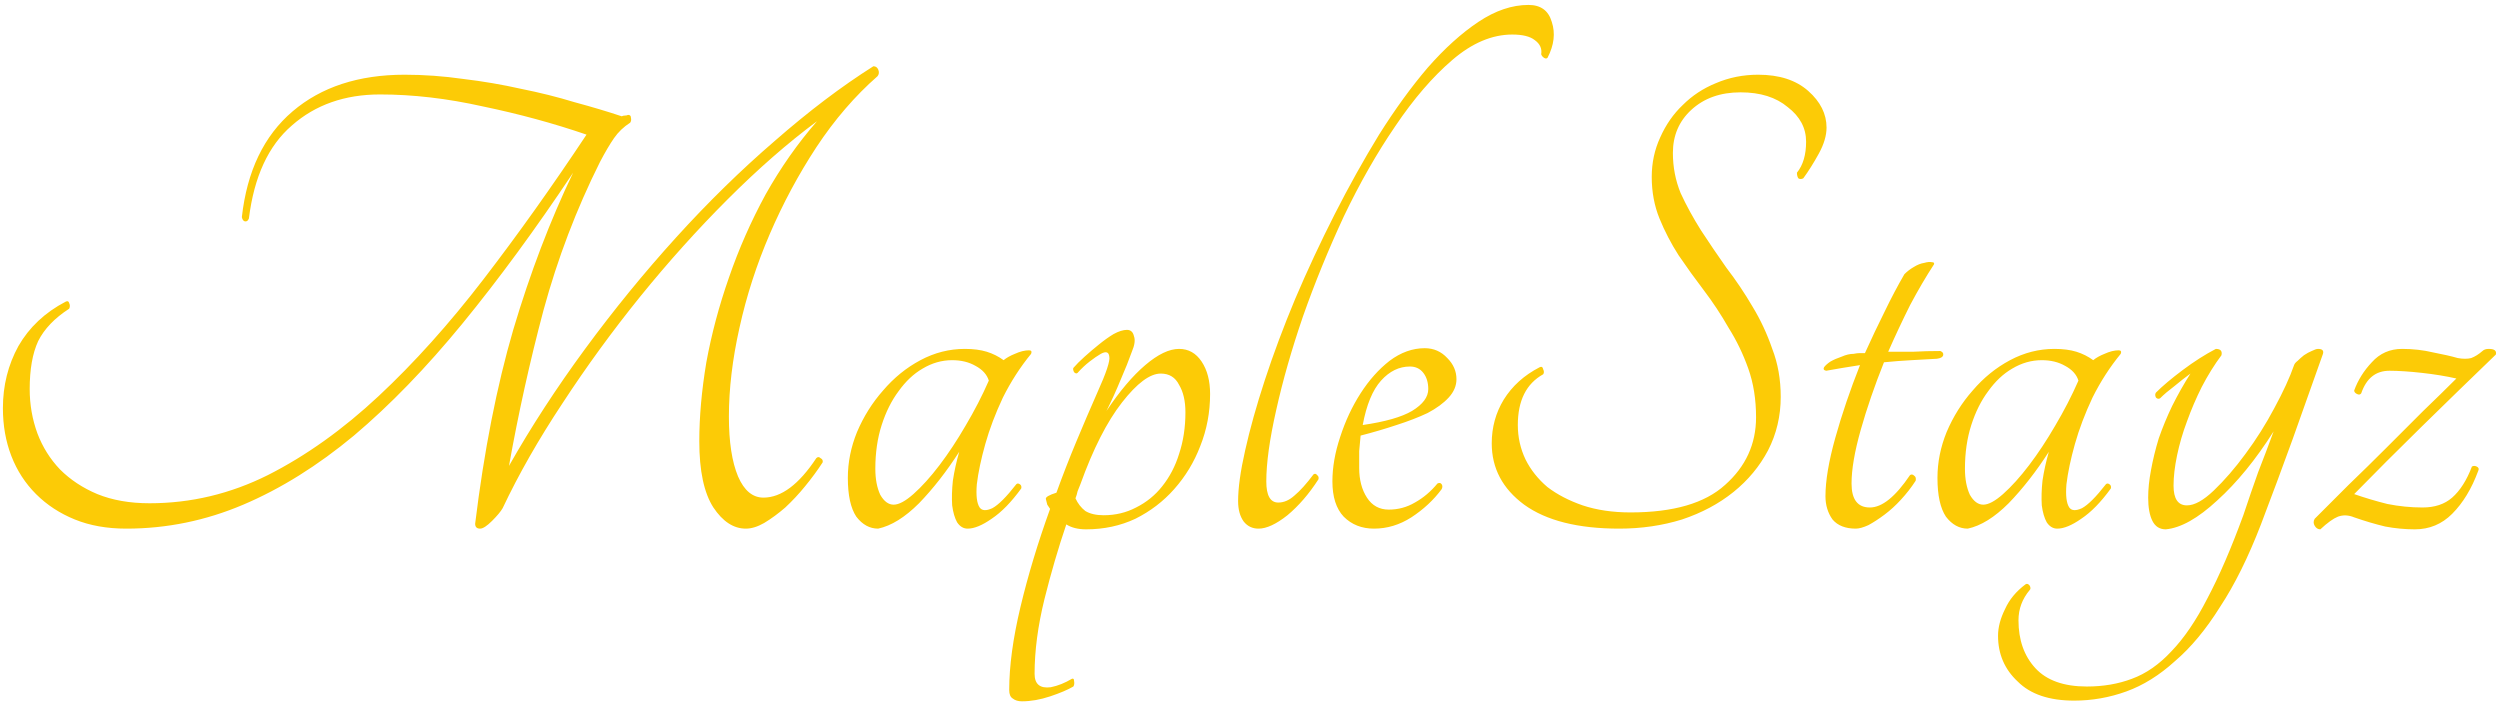
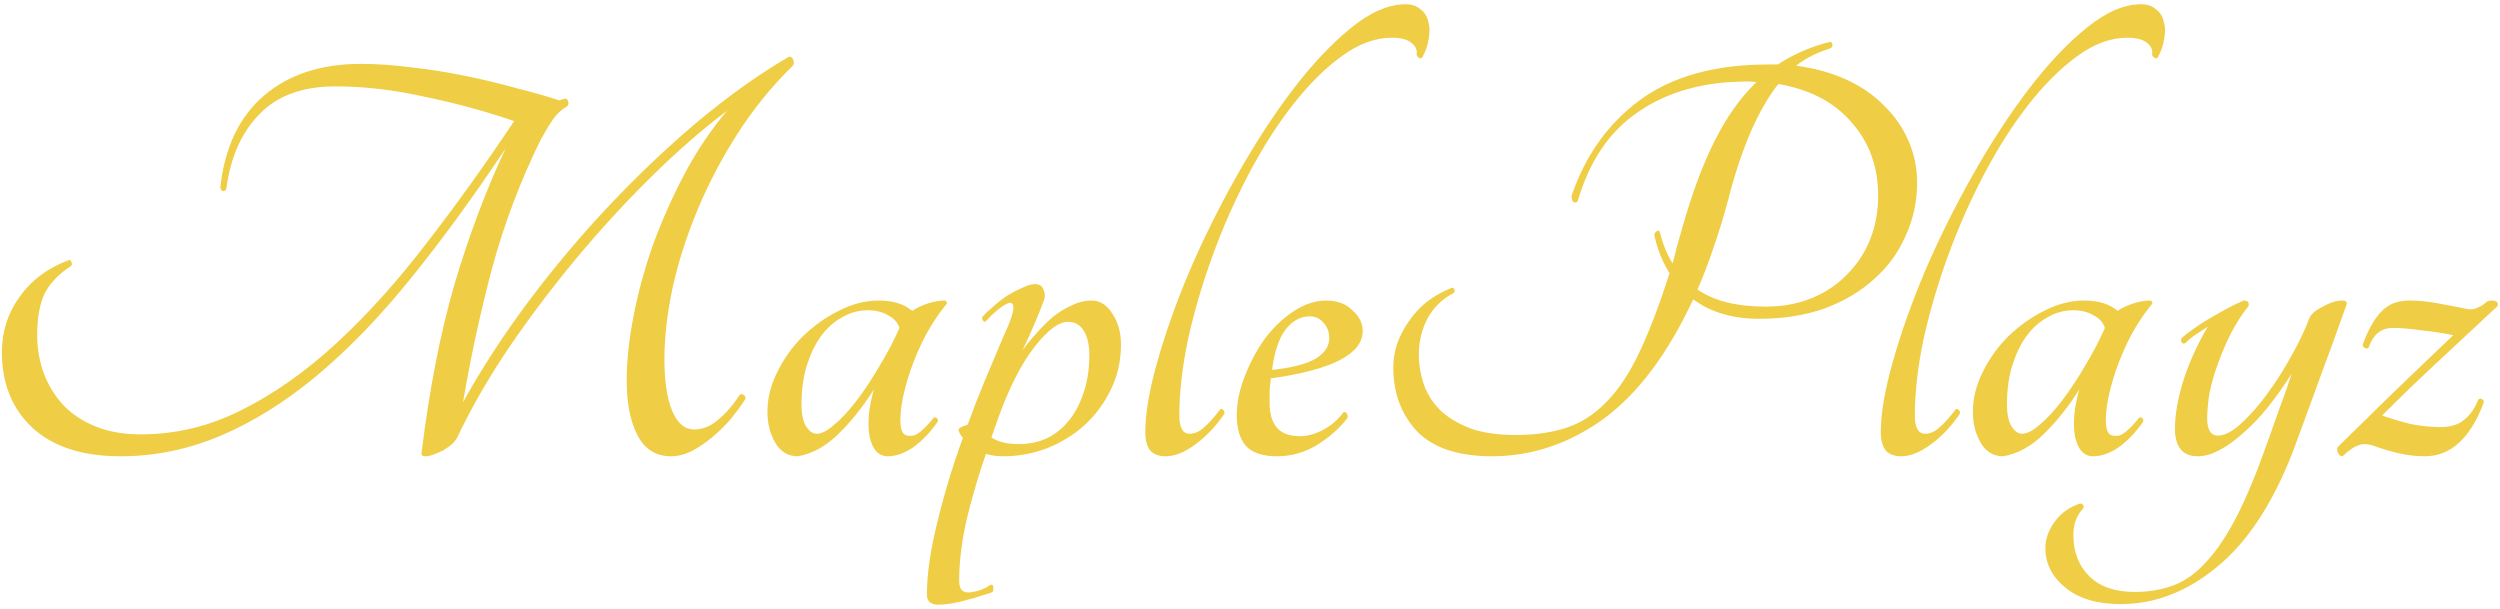
- <svg xmlns="http://www.w3.org/2000/svg" width="454" height="128" viewBox="0 0 454 128" fill="none">
-   <path d="M158.608 12.032C159.035 12.032 159.333 12.245 159.504 12.672C159.675 13.099 159.632 13.483 159.376 13.824C155.28 17.408 151.568 21.717 148.24 26.752C144.997 31.701 142.181 36.949 139.792 42.496C137.403 48.043 135.568 53.717 134.288 59.52C133.008 65.237 132.368 70.613 132.368 75.648C132.368 80.256 132.923 83.883 134.032 86.528C135.141 89.088 136.677 90.368 138.64 90.368C141.883 90.368 145.083 87.979 148.24 83.2C148.496 82.944 148.752 82.944 149.008 83.2C149.349 83.371 149.477 83.627 149.392 83.968C148.453 85.419 147.387 86.869 146.192 88.32C145.083 89.685 143.888 90.965 142.608 92.16C141.328 93.269 140.048 94.208 138.768 94.976C137.573 95.659 136.464 96 135.44 96C133.221 96 131.259 94.72 129.552 92.16C127.845 89.515 126.992 85.504 126.992 80.128C126.992 75.691 127.419 70.912 128.272 65.792C129.211 60.672 130.576 55.552 132.368 50.432C134.16 45.227 136.379 40.192 139.024 35.328C141.755 30.464 144.869 26.027 148.368 22.016C143.077 25.941 137.659 30.677 132.112 36.224C126.651 41.685 121.36 47.573 116.24 53.888C111.205 60.117 106.512 66.56 102.16 73.216C97.808 79.787 94.181 86.144 91.28 92.288C90.939 92.885 90.299 93.653 89.36 94.592C88.421 95.531 87.696 96 87.184 96C86.587 96 86.288 95.701 86.288 95.104C87.909 81.877 90.213 70.144 93.2 59.904C96.272 49.579 99.899 40.064 104.08 31.36C97.253 41.6 90.555 50.731 83.984 58.752C77.413 66.773 70.843 73.557 64.272 79.104C57.701 84.565 51.003 88.747 44.176 91.648C37.349 94.549 30.267 96 22.928 96C19.429 96 16.315 95.445 13.584 94.336C10.853 93.227 8.507 91.691 6.544 89.728C4.581 87.765 3.088 85.461 2.064 82.816C1.04 80.171 0.528 77.269 0.528 74.112C0.528 70.016 1.467 66.261 3.344 62.848C5.307 59.435 8.165 56.747 11.92 54.784C12.261 54.613 12.475 54.699 12.56 55.04C12.731 55.381 12.731 55.723 12.56 56.064C9.915 57.771 8.037 59.733 6.928 61.952C5.904 64.171 5.392 67.072 5.392 70.656C5.392 73.472 5.861 76.16 6.8 78.72C7.739 81.195 9.104 83.371 10.896 85.248C12.773 87.125 15.035 88.619 17.68 89.728C20.411 90.837 23.568 91.392 27.152 91.392C34.661 91.392 41.829 89.685 48.656 86.272C55.568 82.773 62.267 77.995 68.752 71.936C75.237 65.877 81.595 58.795 87.824 50.688C94.053 42.581 100.283 33.835 106.512 24.448C100.539 22.4 94.267 20.693 87.696 19.328C81.211 17.877 74.981 17.152 69.008 17.152C62.608 17.152 57.275 19.029 53.008 22.784C48.741 26.453 46.139 32.085 45.2 39.68C45.029 40.107 44.773 40.277 44.432 40.192C44.176 40.107 44.005 39.851 43.92 39.424C44.859 31.061 47.931 24.661 53.136 20.224C58.341 15.787 65.125 13.568 73.488 13.568C76.987 13.568 80.528 13.824 84.112 14.336C87.696 14.763 91.195 15.36 94.608 16.128C98.021 16.811 101.264 17.621 104.336 18.56C107.493 19.413 110.352 20.267 112.912 21.12C113.083 21.035 113.253 20.992 113.424 20.992C113.68 20.992 113.893 20.949 114.064 20.864C114.405 20.864 114.576 21.035 114.576 21.376C114.661 21.717 114.619 22.016 114.448 22.272C113.253 23.04 112.272 23.979 111.504 25.088C110.736 26.197 109.883 27.648 108.944 29.44C104.677 37.973 101.264 46.933 98.704 56.32C96.229 65.621 94.139 75.051 92.432 84.608C96.443 77.525 101.051 70.443 106.256 63.36C111.461 56.277 116.965 49.536 122.768 43.136C128.571 36.736 134.544 30.891 140.688 25.6C146.832 20.224 152.805 15.701 158.608 12.032ZM184.56 87.936C184.731 87.765 184.944 87.765 185.2 87.936C185.456 88.107 185.541 88.363 185.456 88.704C183.664 91.179 181.872 93.013 180.08 94.208C178.373 95.403 176.923 96 175.728 96C174.96 96 174.32 95.616 173.808 94.848C173.381 94.08 173.083 93.056 172.912 91.776C172.827 90.411 172.869 88.917 173.04 87.296C173.296 85.589 173.68 83.84 174.192 82.048C171.888 85.632 169.456 88.747 166.896 91.392C164.336 93.952 161.861 95.488 159.472 96C157.936 96 156.613 95.275 155.504 93.824C154.48 92.288 153.968 89.941 153.968 86.784C153.968 83.968 154.523 81.195 155.632 78.464C156.827 75.648 158.405 73.131 160.368 70.912C162.331 68.608 164.592 66.773 167.152 65.408C169.712 64.043 172.4 63.36 175.216 63.36C176.752 63.36 178.075 63.531 179.184 63.872C180.293 64.213 181.317 64.725 182.256 65.408C182.768 64.981 183.451 64.597 184.304 64.256C185.243 63.829 186.096 63.616 186.864 63.616C187.291 63.616 187.419 63.829 187.248 64.256C185.285 66.645 183.579 69.291 182.128 72.192C180.763 75.093 179.696 77.909 178.928 80.64C178.16 83.371 177.648 85.803 177.392 87.936C177.221 89.984 177.392 91.392 177.904 92.16C178.331 92.757 179.099 92.8 180.208 92.288C181.317 91.691 182.768 90.24 184.56 87.936ZM162.288 91.648C163.227 91.648 164.421 91.008 165.872 89.728C167.408 88.363 168.987 86.613 170.608 84.48C172.229 82.347 173.808 79.957 175.344 77.312C176.965 74.581 178.373 71.851 179.568 69.12C179.227 68.011 178.416 67.115 177.136 66.432C175.941 65.749 174.533 65.408 172.912 65.408C171.035 65.408 169.243 65.92 167.536 66.944C165.915 67.883 164.464 69.248 163.184 71.04C161.904 72.747 160.88 74.795 160.112 77.184C159.344 79.573 158.96 82.219 158.96 85.12C158.96 86.997 159.259 88.576 159.856 89.856C160.539 91.051 161.349 91.648 162.288 91.648ZM214.121 63.36C215.828 63.36 217.193 64.128 218.217 65.664C219.241 67.2 219.753 69.163 219.753 71.552C219.753 74.88 219.156 78.037 217.961 81.024C216.852 83.925 215.273 86.528 213.225 88.832C211.262 91.051 208.916 92.843 206.185 94.208C203.454 95.488 200.468 96.128 197.225 96.128C195.774 96.128 194.58 95.829 193.641 95.232C192.19 99.499 190.868 104.021 189.673 108.8C188.478 113.664 187.881 118.187 187.881 122.368C187.881 124.245 188.862 125.056 190.825 124.8C192.105 124.544 193.385 124.032 194.665 123.264C194.921 123.179 195.049 123.307 195.049 123.648C195.134 124.075 195.092 124.416 194.921 124.672C193.897 125.269 192.489 125.867 190.697 126.464C188.905 127.061 187.198 127.36 185.577 127.36C184.894 127.36 184.34 127.189 183.913 126.848C183.486 126.592 183.273 126.08 183.273 125.312C183.273 120.96 183.956 115.925 185.321 110.208C186.686 104.491 188.478 98.56 190.697 92.416C190.526 92.16 190.356 91.904 190.185 91.648C190.1 91.307 190.014 90.965 189.929 90.624C189.844 90.283 190.484 89.899 191.849 89.472C192.958 86.4 194.153 83.328 195.433 80.256C196.713 77.184 197.993 74.197 199.273 71.296C200.894 67.712 201.62 65.536 201.449 64.768C201.364 63.915 200.852 63.744 199.913 64.256C199.316 64.597 198.633 65.067 197.865 65.664C197.097 66.261 196.372 66.944 195.689 67.712C195.518 67.883 195.305 67.84 195.049 67.584C194.878 67.243 194.836 66.987 194.921 66.816C195.433 66.219 196.116 65.536 196.969 64.768C197.822 64 198.676 63.275 199.529 62.592C200.468 61.824 201.364 61.184 202.217 60.672C203.156 60.16 203.966 59.904 204.649 59.904C205.332 59.904 205.758 60.288 205.929 61.056C206.185 61.739 206.057 62.677 205.545 63.872C205.033 65.323 204.35 67.029 203.497 68.992C202.729 70.869 201.876 72.747 200.937 74.624C203.326 71.04 205.673 68.267 207.977 66.304C210.281 64.341 212.329 63.36 214.121 63.36ZM200.425 93.568C202.558 93.568 204.521 93.099 206.313 92.16C208.19 91.221 209.769 89.941 211.049 88.32C212.414 86.613 213.438 84.651 214.121 82.432C214.889 80.128 215.273 77.611 215.273 74.88C215.273 72.832 214.889 71.168 214.121 69.888C213.438 68.523 212.329 67.84 210.793 67.84C208.83 67.84 206.484 69.589 203.753 73.088C201.022 76.587 198.505 81.536 196.201 87.936C196.03 88.363 195.86 88.789 195.689 89.216C195.604 89.643 195.476 90.069 195.305 90.496C195.732 91.435 196.329 92.203 197.097 92.8C197.95 93.312 199.06 93.568 200.425 93.568ZM277.576 0.896C279.795 0.896 281.203 1.92 281.8 3.968C282.483 6.016 282.227 8.192 281.032 10.496C280.861 10.667 280.648 10.667 280.392 10.496C280.136 10.325 279.965 10.112 279.88 9.856C280.051 8.832 279.667 7.979 278.728 7.296C277.875 6.613 276.509 6.272 274.632 6.272C270.963 6.272 267.336 7.808 263.752 10.88C260.168 13.952 256.712 17.963 253.384 22.912C250.056 27.776 246.941 33.237 244.04 39.296C241.224 45.355 238.749 51.413 236.616 57.472C234.568 63.445 232.947 69.12 231.752 74.496C230.557 79.787 229.96 84.096 229.96 87.424C229.96 89.984 230.685 91.264 232.136 91.264C233.16 91.264 234.141 90.837 235.08 89.984C236.104 89.131 237.256 87.851 238.536 86.144C238.792 85.973 239.005 86.016 239.176 86.272C239.432 86.443 239.517 86.699 239.432 87.04C237.725 89.685 235.848 91.861 233.8 93.568C231.752 95.189 230.003 96 228.552 96C227.443 96 226.547 95.573 225.864 94.72C225.181 93.781 224.84 92.544 224.84 91.008C224.84 88.619 225.267 85.547 226.12 81.792C226.973 77.952 228.168 73.685 229.704 68.992C231.24 64.299 233.075 59.392 235.208 54.272C237.427 49.067 239.816 43.947 242.376 38.912C244.936 33.877 247.624 29.056 250.44 24.448C253.341 19.84 256.285 15.787 259.272 12.288C262.344 8.789 265.416 6.016 268.488 3.968C271.56 1.92 274.589 0.896 277.576 0.896ZM264.493 68.864C264.493 70.059 264.024 71.168 263.085 72.192C262.146 73.216 260.866 74.155 259.245 75.008C257.624 75.776 255.746 76.501 253.613 77.184C251.565 77.867 249.389 78.507 247.085 79.104C247 80.043 246.914 80.981 246.829 81.92C246.829 82.859 246.829 83.883 246.829 84.992C246.829 87.125 247.298 88.917 248.237 90.368C249.176 91.819 250.498 92.544 252.205 92.544C253.912 92.544 255.49 92.117 256.941 91.264C258.477 90.411 259.842 89.259 261.037 87.808C261.378 87.637 261.634 87.68 261.805 87.936C261.976 88.192 261.976 88.491 261.805 88.832C260.354 90.795 258.52 92.501 256.301 93.952C254.168 95.317 251.906 96 249.517 96C247.298 96 245.464 95.275 244.013 93.824C242.648 92.373 241.965 90.24 241.965 87.424C241.965 84.864 242.434 82.176 243.373 79.36C244.312 76.459 245.549 73.813 247.085 71.424C248.621 69.035 250.37 67.072 252.333 65.536C254.381 64 256.514 63.232 258.733 63.232C260.354 63.232 261.72 63.829 262.829 65.024C263.938 66.133 264.493 67.413 264.493 68.864ZM256.045 66.56C254.082 66.56 252.333 67.413 250.797 69.12C249.261 70.827 248.152 73.515 247.469 77.184C251.565 76.587 254.552 75.733 256.429 74.624C258.392 73.429 259.373 72.107 259.373 70.656C259.373 69.461 259.074 68.48 258.477 67.712C257.88 66.944 257.069 66.56 256.045 66.56ZM270.9 80.512C270.9 77.611 271.625 74.965 273.076 72.576C274.612 70.101 276.788 68.139 279.604 66.688C279.945 66.517 280.159 66.645 280.244 67.072C280.415 67.413 280.415 67.712 280.244 67.968C277.172 69.675 275.636 72.747 275.636 77.184C275.636 79.403 276.105 81.493 277.044 83.456C277.983 85.333 279.305 86.997 281.012 88.448C282.804 89.813 284.937 90.923 287.412 91.776C289.972 92.629 292.873 93.056 296.116 93.056C303.881 93.056 309.599 91.392 313.268 88.064C317.023 84.736 318.9 80.64 318.9 75.776C318.9 72.533 318.431 69.589 317.492 66.944C316.553 64.299 315.359 61.824 313.908 59.52C312.543 57.131 311.049 54.869 309.428 52.736C307.807 50.603 306.271 48.469 304.82 46.336C303.455 44.203 302.303 41.984 301.364 39.68C300.425 37.376 299.956 34.859 299.956 32.128C299.956 29.568 300.468 27.179 301.492 24.96C302.516 22.656 303.881 20.693 305.588 19.072C307.295 17.365 309.3 16.043 311.604 15.104C313.993 14.08 316.553 13.568 319.284 13.568C323.124 13.568 326.153 14.549 328.372 16.512C330.591 18.475 331.7 20.693 331.7 23.168C331.7 24.619 331.231 26.197 330.292 27.904C329.353 29.611 328.415 31.104 327.476 32.384C327.135 32.555 326.836 32.555 326.58 32.384C326.409 32.128 326.324 31.787 326.324 31.36C327.433 29.995 327.988 28.117 327.988 25.728C327.988 23.253 326.879 21.163 324.66 19.456C322.527 17.664 319.668 16.768 316.084 16.768C312.415 16.768 309.428 17.835 307.124 19.968C304.905 22.016 303.796 24.619 303.796 27.776C303.796 30.336 304.265 32.768 305.204 35.072C306.228 37.291 307.465 39.552 308.916 41.856C310.367 44.075 311.903 46.336 313.524 48.64C315.231 50.859 316.809 53.205 318.26 55.68C319.711 58.069 320.905 60.629 321.844 63.36C322.868 66.005 323.38 68.907 323.38 72.064C323.38 75.563 322.612 78.805 321.076 81.792C319.54 84.693 317.449 87.211 314.804 89.344C312.159 91.477 309.044 93.141 305.46 94.336C301.876 95.445 298.079 96 294.068 96C286.559 96 280.799 94.549 276.788 91.648C272.863 88.747 270.9 85.035 270.9 80.512ZM352.368 63.744C352.795 63.915 352.965 64.171 352.88 64.512C352.795 64.853 352.411 65.067 351.728 65.152C350.363 65.237 348.827 65.323 347.12 65.408C345.499 65.493 343.835 65.621 342.128 65.792C340.421 70.059 339.013 74.155 337.904 78.08C336.795 82.005 336.24 85.248 336.24 87.808C336.24 90.709 337.349 92.16 339.568 92.16C341.787 92.16 344.219 90.197 346.864 86.272C347.12 86.101 347.376 86.144 347.632 86.4C347.888 86.571 347.973 86.869 347.888 87.296C347.12 88.491 346.224 89.643 345.2 90.752C344.261 91.776 343.28 92.672 342.256 93.44C341.232 94.208 340.251 94.848 339.312 95.36C338.373 95.787 337.605 96 337.008 96C335.131 96 333.723 95.445 332.784 94.336C331.931 93.141 331.504 91.733 331.504 90.112C331.504 87.296 332.101 83.755 333.296 79.488C334.491 75.221 335.984 70.827 337.776 66.304C336.667 66.475 335.6 66.645 334.576 66.816C333.552 66.987 332.571 67.157 331.632 67.328C331.205 67.243 331.077 67.029 331.248 66.688C331.504 66.347 331.888 66.005 332.4 65.664C332.997 65.323 333.68 65.024 334.448 64.768C335.216 64.427 335.941 64.256 336.624 64.256C337.051 64.171 337.392 64.128 337.648 64.128C337.989 64.128 338.331 64.128 338.672 64.128C339.867 61.483 341.061 58.965 342.256 56.576C343.451 54.101 344.645 51.84 345.84 49.792C346.352 49.28 346.907 48.853 347.504 48.512C348.187 48.085 348.827 47.829 349.424 47.744C350.021 47.573 350.491 47.531 350.832 47.616C351.173 47.616 351.301 47.744 351.216 48C349.765 50.219 348.315 52.693 346.864 55.424C345.499 58.155 344.176 60.971 342.896 63.872C344.432 63.872 345.968 63.872 347.504 63.872C349.04 63.787 350.661 63.744 352.368 63.744ZM382.435 87.936C382.606 87.765 382.819 87.765 383.075 87.936C383.331 88.107 383.416 88.363 383.331 88.704C381.539 91.179 379.747 93.013 377.955 94.208C376.248 95.403 374.798 96 373.603 96C372.835 96 372.195 95.616 371.683 94.848C371.256 94.08 370.958 93.056 370.787 91.776C370.702 90.411 370.744 88.917 370.915 87.296C371.171 85.589 371.555 83.84 372.067 82.048C369.763 85.632 367.331 88.747 364.771 91.392C362.211 93.952 359.736 95.488 357.347 96C355.811 96 354.488 95.275 353.379 93.824C352.355 92.288 351.843 89.941 351.843 86.784C351.843 83.968 352.398 81.195 353.507 78.464C354.702 75.648 356.28 73.131 358.243 70.912C360.206 68.608 362.467 66.773 365.027 65.408C367.587 64.043 370.275 63.36 373.091 63.36C374.627 63.36 375.95 63.531 377.059 63.872C378.168 64.213 379.192 64.725 380.131 65.408C380.643 64.981 381.326 64.597 382.179 64.256C383.118 63.829 383.971 63.616 384.739 63.616C385.166 63.616 385.294 63.829 385.123 64.256C383.16 66.645 381.454 69.291 380.003 72.192C378.638 75.093 377.571 77.909 376.803 80.64C376.035 83.371 375.523 85.803 375.267 87.936C375.096 89.984 375.267 91.392 375.779 92.16C376.206 92.757 376.974 92.8 378.083 92.288C379.192 91.691 380.643 90.24 382.435 87.936ZM360.163 91.648C361.102 91.648 362.296 91.008 363.747 89.728C365.283 88.363 366.862 86.613 368.483 84.48C370.104 82.347 371.683 79.957 373.219 77.312C374.84 74.581 376.248 71.851 377.443 69.12C377.102 68.011 376.291 67.115 375.011 66.432C373.816 65.749 372.408 65.408 370.787 65.408C368.91 65.408 367.118 65.92 365.411 66.944C363.79 67.883 362.339 69.248 361.059 71.04C359.779 72.747 358.755 74.795 357.987 77.184C357.219 79.573 356.835 82.219 356.835 85.12C356.835 86.997 357.134 88.576 357.731 89.856C358.414 91.051 359.224 91.648 360.163 91.648ZM416.604 66.304C416.689 66.048 416.903 65.792 417.244 65.536C417.585 65.195 417.969 64.853 418.396 64.512C418.908 64.171 419.377 63.915 419.804 63.744C420.316 63.488 420.7 63.36 420.956 63.36C421.724 63.36 422.023 63.659 421.852 64.256C419.975 69.547 418.14 74.709 416.348 79.744C414.556 84.693 412.636 89.856 410.588 95.232C408.284 101.205 405.809 106.197 403.164 110.208C400.604 114.304 397.873 117.589 394.972 120.064C392.156 122.624 389.212 124.459 386.14 125.568C383.068 126.677 379.911 127.232 376.668 127.232C372.145 127.232 368.732 126.08 366.428 123.776C364.039 121.557 362.844 118.784 362.844 115.456C362.844 113.92 363.271 112.299 364.124 110.592C364.892 108.885 366.129 107.392 367.836 106.112C368.092 105.941 368.348 106.027 368.604 106.368C368.775 106.709 368.775 106.965 368.604 107.136C367.239 108.757 366.556 110.592 366.556 112.64C366.556 116.224 367.58 119.125 369.628 121.344C371.676 123.563 374.791 124.672 378.972 124.672C381.959 124.672 384.689 124.203 387.164 123.264C389.724 122.325 392.113 120.661 394.332 118.272C396.636 115.883 398.812 112.683 400.86 108.672C402.993 104.661 405.169 99.627 407.388 93.568C408.327 90.752 409.223 88.149 410.076 85.76C411.015 83.371 411.953 80.896 412.892 78.336C409.649 83.456 406.236 87.637 402.652 90.88C399.153 94.123 396.039 95.872 393.308 96.128C392.199 96.128 391.388 95.616 390.876 94.592C390.364 93.568 390.108 92.16 390.108 90.368C390.108 88.832 390.279 87.168 390.62 85.376C390.961 83.499 391.431 81.579 392.028 79.616C392.711 77.653 393.521 75.691 394.46 73.728C395.484 71.68 396.593 69.717 397.788 67.84C396.849 68.523 395.868 69.291 394.844 70.144C393.82 70.912 392.967 71.637 392.284 72.32C392.028 72.491 391.772 72.448 391.516 72.192C391.345 71.851 391.345 71.552 391.516 71.296C392.711 70.101 394.332 68.736 396.38 67.2C398.428 65.664 400.433 64.384 402.396 63.36C403.249 63.36 403.591 63.744 403.42 64.512C402.14 66.219 400.945 68.139 399.836 70.272C398.812 72.32 397.916 74.411 397.148 76.544C396.38 78.592 395.783 80.64 395.356 82.688C394.929 84.736 394.716 86.571 394.716 88.192C394.716 90.581 395.527 91.776 397.148 91.776C398.513 91.776 400.135 90.88 402.012 89.088C403.975 87.211 405.895 84.992 407.772 82.432C409.735 79.787 411.484 77.013 413.02 74.112C414.641 71.125 415.836 68.523 416.604 66.304ZM427.519 89.728C429.482 90.411 431.487 91.008 433.535 91.52C435.668 91.947 437.802 92.16 439.935 92.16C442.154 92.16 443.946 91.563 445.311 90.368C446.762 89.088 447.956 87.211 448.895 84.736C449.151 84.565 449.45 84.565 449.791 84.736C450.132 84.907 450.218 85.163 450.047 85.504C448.852 88.747 447.274 91.349 445.311 93.312C443.434 95.189 441.172 96.128 438.527 96.128C436.735 96.128 434.943 95.957 433.151 95.616C431.359 95.189 429.482 94.635 427.519 93.952C426.495 93.525 425.514 93.483 424.575 93.824C423.722 94.165 422.655 94.933 421.375 96.128C420.948 96.128 420.607 95.915 420.351 95.488C420.095 95.061 420.095 94.635 420.351 94.208C422.228 92.331 424.276 90.283 426.495 88.064C428.799 85.845 431.103 83.584 433.407 81.28C435.711 78.976 437.93 76.757 440.063 74.624C442.282 72.491 444.287 70.528 446.079 68.736C444.202 68.309 442.111 67.968 439.807 67.712C437.503 67.456 435.54 67.328 433.919 67.328C431.444 67.328 429.738 68.693 428.799 71.424C428.628 71.68 428.372 71.723 428.031 71.552C427.69 71.381 427.519 71.168 427.519 70.912C428.202 69.035 429.268 67.328 430.719 65.792C432.17 64.171 434.004 63.36 436.223 63.36C438.186 63.36 440.063 63.573 441.855 64C443.647 64.341 445.14 64.683 446.335 65.024C447.274 65.195 448.084 65.195 448.767 65.024C449.45 64.768 450.132 64.341 450.815 63.744C451.071 63.488 451.455 63.36 451.967 63.36C452.991 63.36 453.418 63.701 453.247 64.384C448.639 68.821 444.116 73.216 439.679 77.568C435.327 81.835 431.274 85.888 427.519 89.728Z" fill="#FCCB06" />
+ <svg xmlns="http://www.w3.org/2000/svg" width="526" height="128" viewBox="0 0 526 128" fill="none">
+   <path d="M166.032 11.904C166.459 11.904 166.757 12.16 166.928 12.672C167.099 13.099 167.056 13.483 166.8 13.824C162.448 18.091 158.565 22.869 155.152 28.16C151.824 33.365 149.008 38.741 146.704 44.288C144.4 49.835 142.651 55.339 141.456 60.8C140.347 66.176 139.792 71.125 139.792 75.648C139.792 80.256 140.347 83.883 141.456 86.528C142.565 89.088 144.101 90.368 146.064 90.368C147.771 90.368 149.392 89.728 150.928 88.448C152.549 87.168 154.128 85.376 155.664 83.072C155.92 82.901 156.176 82.901 156.432 83.072C156.773 83.243 156.901 83.541 156.816 83.968C155.877 85.419 154.811 86.869 153.616 88.32C152.421 89.685 151.099 90.965 149.648 92.16C148.283 93.269 146.875 94.208 145.424 94.976C143.973 95.659 142.565 96 141.2 96C138.043 96 135.696 94.549 134.16 91.648C132.624 88.747 131.856 84.864 131.856 80C131.856 75.989 132.325 71.552 133.264 66.688C134.203 61.739 135.568 56.704 137.36 51.584C139.237 46.464 141.456 41.472 144.016 36.608C146.661 31.659 149.648 27.221 152.976 23.296C147.856 27.136 142.565 31.744 137.104 37.12C131.643 42.496 126.352 48.256 121.232 54.4C116.197 60.459 111.461 66.731 107.024 73.216C102.672 79.701 99.045 86.016 96.144 92.16C95.973 92.501 95.632 92.928 95.12 93.44C94.608 93.867 94.011 94.293 93.328 94.72C92.645 95.061 91.963 95.36 91.28 95.616C90.597 95.872 90 96 89.488 96C88.805 96 88.549 95.701 88.72 95.104C90.341 81.877 92.645 70.101 95.632 59.776C98.704 49.451 102.288 39.936 106.384 31.232C99.557 41.472 92.859 50.645 86.288 58.752C79.803 66.773 73.232 73.557 66.576 79.104C60.005 84.565 53.307 88.747 46.48 91.648C39.653 94.549 32.613 96 25.36 96C17.339 96 11.152 93.995 6.8 89.984C2.533 85.973 0.4 80.683 0.4 74.112C0.4 69.76 1.637 65.877 4.112 62.464C6.587 58.965 10 56.405 14.352 54.784C14.693 54.613 14.907 54.699 14.992 55.04C15.163 55.381 15.163 55.68 14.992 55.936C12.347 57.643 10.469 59.605 9.36 61.824C8.336 64.043 7.824 66.944 7.824 70.528C7.824 73.344 8.293 76.032 9.232 78.592C10.171 81.067 11.536 83.285 13.328 85.248C15.12 87.125 17.381 88.619 20.112 89.728C22.843 90.837 26 91.392 29.584 91.392C37.008 91.392 44.091 89.685 50.832 86.272C57.659 82.859 64.272 78.208 70.672 72.32C77.157 66.347 83.472 59.349 89.616 51.328C95.845 43.307 102.032 34.688 108.176 25.472C102.203 23.424 95.931 21.717 89.36 20.352C82.875 18.901 76.603 18.176 70.544 18.176C63.632 18.176 58.299 20.139 54.544 24.064C50.789 27.904 48.485 33.109 47.632 39.68C47.461 40.107 47.205 40.277 46.864 40.192C46.608 40.107 46.437 39.851 46.352 39.424C47.291 30.976 50.363 24.533 55.568 20.096C60.773 15.659 67.557 13.44 75.92 13.44C79.333 13.44 82.96 13.696 86.8 14.208C90.64 14.635 94.395 15.232 98.064 16C101.819 16.768 105.36 17.621 108.688 18.56C112.101 19.413 115.088 20.267 117.648 21.12C117.989 21.035 118.416 20.907 118.928 20.736C119.269 20.821 119.483 21.035 119.568 21.376C119.653 21.717 119.611 22.016 119.44 22.272C118.245 22.955 117.221 23.893 116.368 25.088C115.6 26.197 114.747 27.605 113.808 29.312C109.541 37.931 106.128 46.933 103.568 56.32C101.093 65.621 99.045 75.051 97.424 84.608C101.349 77.525 105.957 70.443 111.248 63.36C116.624 56.192 122.341 49.408 128.4 43.008C134.459 36.608 140.688 30.72 147.088 25.344C153.573 19.968 159.888 15.488 166.032 11.904ZM196.412 87.936C196.583 87.765 196.796 87.765 197.052 87.936C197.308 88.107 197.393 88.363 197.308 88.704C195.772 90.923 194.065 92.715 192.188 94.08C190.311 95.36 188.519 96 186.812 96C184.849 96 183.569 94.635 182.972 91.904C182.46 89.088 182.759 85.76 183.868 81.92C181.564 85.589 179.047 88.747 176.316 91.392C173.671 93.952 170.855 95.488 167.868 96C165.82 96 164.241 95.061 163.132 93.184C162.023 91.307 161.468 89.131 161.468 86.656C161.468 83.84 162.151 81.067 163.516 78.336C164.881 75.52 166.673 73.003 168.892 70.784C171.196 68.565 173.713 66.773 176.444 65.408C179.26 63.957 182.076 63.232 184.892 63.232C187.879 63.232 190.225 63.957 191.932 65.408C192.785 64.811 193.852 64.299 195.132 63.872C196.497 63.445 197.692 63.232 198.716 63.232C199.057 63.232 199.228 63.445 199.228 63.872C197.265 66.261 195.559 68.907 194.108 71.808C192.743 74.624 191.676 77.355 190.908 80C190.14 82.56 189.671 84.864 189.5 86.912C189.329 88.96 189.5 90.368 190.012 91.136C190.439 91.648 191.164 91.819 192.188 91.648C193.212 91.392 194.62 90.155 196.412 87.936ZM171.836 91.264C172.86 91.264 174.097 90.624 175.548 89.344C177.084 88.064 178.663 86.357 180.284 84.224C181.905 82.091 183.484 79.701 185.02 77.056C186.641 74.411 188.049 71.723 189.244 68.992C188.903 67.883 188.092 66.987 186.812 66.304C185.617 65.621 184.209 65.28 182.588 65.28C180.625 65.28 178.791 65.792 177.084 66.816C175.377 67.755 173.884 69.12 172.604 70.912C171.409 72.619 170.428 74.709 169.66 77.184C168.977 79.573 168.636 82.219 168.636 85.12C168.636 86.997 168.935 88.491 169.532 89.6C170.215 90.709 170.983 91.264 171.836 91.264ZM229.583 63.232C231.46 63.232 232.954 64.171 234.063 66.048C235.258 67.84 235.855 69.973 235.855 72.448C235.855 75.947 235.13 79.147 233.679 82.048C232.314 84.864 230.479 87.339 228.175 89.472C225.871 91.52 223.226 93.141 220.239 94.336C217.252 95.445 214.223 96 211.151 96C209.7 96 208.463 95.829 207.439 95.488C205.988 99.669 204.666 104.149 203.471 108.928C202.362 113.707 201.807 118.144 201.807 122.24C201.807 124.203 202.746 124.971 204.623 124.544C205.306 124.459 205.946 124.288 206.543 124.032C207.226 123.776 207.866 123.435 208.463 123.008C208.804 123.008 208.975 123.179 208.975 123.52C209.06 123.861 209.018 124.203 208.847 124.544C208.335 124.8 207.567 125.056 206.543 125.312C205.604 125.653 204.58 125.952 203.471 126.208C202.362 126.549 201.252 126.805 200.143 126.976C199.034 127.147 198.095 127.232 197.327 127.232C196.644 127.232 196.09 127.061 195.663 126.72C195.236 126.379 195.023 125.867 195.023 125.184C195.023 120.832 195.748 115.755 197.199 109.952C198.564 104.235 200.356 98.304 202.575 92.16C202.063 91.477 201.764 90.923 201.679 90.496C201.594 90.155 202.234 89.771 203.599 89.344C204.708 86.272 205.903 83.2 207.183 80.128C208.463 77.056 209.743 74.027 211.023 71.04C212.644 67.541 213.37 65.365 213.199 64.512C213.114 63.659 212.602 63.488 211.663 64C210.383 64.683 208.975 65.877 207.439 67.584C207.268 67.755 207.055 67.712 206.799 67.456C206.628 67.115 206.586 66.859 206.671 66.688C207.268 66.005 208.036 65.28 208.975 64.512C209.914 63.659 210.895 62.891 211.919 62.208C213.028 61.525 214.095 60.971 215.119 60.544C216.143 60.032 217.039 59.776 217.807 59.776C218.746 59.776 219.343 60.203 219.599 61.056C219.94 61.824 219.898 62.677 219.471 63.616C218.362 66.603 216.911 69.973 215.119 73.728C215.972 72.533 216.954 71.339 218.063 70.144C219.172 68.864 220.324 67.712 221.519 66.688C222.799 65.664 224.122 64.853 225.487 64.256C226.852 63.573 228.218 63.232 229.583 63.232ZM214.351 93.44C216.399 93.44 218.319 93.056 220.111 92.288C221.903 91.435 223.439 90.24 224.719 88.704C226.084 87.083 227.151 85.12 227.919 82.816C228.772 80.427 229.199 77.696 229.199 74.624C229.199 72.576 228.815 70.912 228.047 69.632C227.279 68.352 226.17 67.712 224.719 67.712C222.756 67.712 220.41 69.461 217.679 72.96C214.948 76.459 212.431 81.365 210.127 87.68C209.871 88.363 209.615 89.088 209.359 89.856C209.103 90.539 208.847 91.264 208.591 92.032C209.956 92.971 211.876 93.44 214.351 93.44ZM295.749 0.896C297.029 0.896 298.053 1.237 298.821 1.92C299.674 2.517 300.229 3.371 300.485 4.48C300.826 5.504 300.869 6.699 300.613 8.064C300.442 9.429 299.973 10.795 299.205 12.16C299.034 12.331 298.821 12.331 298.565 12.16C298.309 11.989 298.138 11.776 298.053 11.52C298.224 10.496 297.84 9.643 296.901 8.96C296.048 8.277 294.682 7.936 292.805 7.936C289.306 7.936 285.765 9.259 282.181 11.904C278.682 14.464 275.269 17.877 271.941 22.144C268.613 26.411 265.498 31.317 262.597 36.864C259.696 42.411 257.178 48.128 255.045 54.016C252.912 59.904 251.205 65.749 249.925 71.552C248.73 77.355 248.133 82.645 248.133 87.424C248.133 89.984 248.858 91.264 250.309 91.264C251.333 91.264 252.314 90.837 253.253 89.984C254.277 89.131 255.429 87.851 256.709 86.144C256.965 85.973 257.178 86.016 257.349 86.272C257.605 86.443 257.69 86.699 257.605 87.04C255.898 89.6 253.893 91.733 251.589 93.44C249.285 95.147 247.194 96 245.317 96C243.696 96 242.544 95.531 241.861 94.592C241.264 93.653 240.965 92.459 240.965 91.008C240.965 86.997 241.818 82.005 243.525 76.032C245.232 69.973 247.493 63.616 250.309 56.96C253.21 50.219 256.538 43.52 260.293 36.864C264.048 30.208 267.93 24.235 271.941 18.944C276.037 13.568 280.133 9.216 284.229 5.888C288.325 2.56 292.165 0.896 295.749 0.896ZM286.711 69.632C286.711 74.496 280.268 77.824 267.383 79.616C267.298 80.469 267.212 81.323 267.127 82.176C267.127 83.029 267.127 83.925 267.127 84.864C267.127 87.083 267.639 88.789 268.663 89.984C269.687 91.179 271.308 91.776 273.527 91.776C275.148 91.776 276.812 91.307 278.519 90.368C280.226 89.429 281.591 88.235 282.615 86.784C282.956 86.613 283.212 86.699 283.383 87.04C283.554 87.296 283.596 87.595 283.511 87.936C281.804 90.155 279.628 92.075 276.983 93.696C274.423 95.232 271.65 96 268.663 96C265.676 96 263.5 95.275 262.135 93.824C260.855 92.288 260.215 90.155 260.215 87.424C260.215 84.779 260.77 82.048 261.879 79.232C262.988 76.331 264.396 73.685 266.103 71.296C267.895 68.907 269.9 66.987 272.119 65.536C274.423 64 276.727 63.232 279.031 63.232C281.335 63.232 283.17 63.915 284.535 65.28C285.986 66.56 286.711 68.011 286.711 69.632ZM275.575 66.56C273.612 66.56 271.906 67.499 270.455 69.376C269.09 71.168 268.151 73.984 267.639 77.824C271.735 77.397 274.764 76.629 276.727 75.52C278.69 74.325 279.671 72.875 279.671 71.168C279.671 69.888 279.287 68.821 278.519 67.968C277.751 67.029 276.77 66.56 275.575 66.56ZM377.886 13.824C381.811 14.336 385.353 15.317 388.51 16.768C391.667 18.219 394.313 20.053 396.446 22.272C398.665 24.405 400.371 26.88 401.566 29.696C402.761 32.427 403.358 35.328 403.358 38.4C403.358 42.411 402.547 46.165 400.926 49.664C399.39 53.163 397.171 56.192 394.27 58.752C391.454 61.312 387.998 63.36 383.902 64.896C379.806 66.347 375.198 67.072 370.078 67.072C364.531 67.072 359.923 65.707 356.254 62.976C350.878 74.496 344.563 82.901 337.31 88.192C330.057 93.397 322.249 96 313.886 96C306.803 96 301.555 94.251 298.142 90.752C294.814 87.168 293.15 82.688 293.15 77.312C293.15 75.691 293.406 74.069 293.918 72.448C294.515 70.741 295.326 69.163 296.35 67.712C297.374 66.176 298.611 64.811 300.062 63.616C301.598 62.421 303.305 61.44 305.182 60.672C305.438 60.501 305.651 60.501 305.822 60.672C306.078 60.843 306.121 61.141 305.95 61.568C303.39 62.933 301.513 64.768 300.318 67.072C299.123 69.376 298.526 71.851 298.526 74.496C298.526 76.8 298.91 79.019 299.678 81.152C300.446 83.2 301.641 84.992 303.262 86.528C304.969 88.064 307.102 89.301 309.662 90.24C312.222 91.093 315.294 91.52 318.878 91.52C322.974 91.52 326.558 91.008 329.63 89.984C332.702 88.96 335.475 87.168 337.95 84.608C340.51 82.048 342.814 78.592 344.862 74.24C346.995 69.803 349.129 64.213 351.262 57.472C349.726 54.997 348.659 52.309 348.062 49.408C348.147 49.067 348.318 48.811 348.574 48.64C348.83 48.469 349.043 48.512 349.214 48.768C349.811 51.243 350.707 53.461 351.902 55.424C352.243 54.315 352.542 53.163 352.798 51.968C353.139 50.773 353.481 49.579 353.822 48.384C355.955 40.789 358.302 34.475 360.862 29.44C363.422 24.405 366.323 20.352 369.566 17.28C369.139 17.195 368.499 17.152 367.646 17.152C358.601 17.152 351.006 19.243 344.862 23.424C338.718 27.52 334.409 33.835 331.934 42.368C331.678 42.624 331.379 42.667 331.038 42.496C330.782 42.24 330.654 41.813 330.654 41.216C333.555 32.683 338.377 25.941 345.118 20.992C351.945 16.043 360.905 13.568 371.998 13.568H374.046C377.289 11.435 380.915 9.856 384.926 8.832C385.353 8.832 385.566 9.045 385.566 9.472C385.566 9.813 385.353 10.069 384.926 10.24C382.366 11.008 380.019 12.203 377.886 13.824ZM371.486 64.512C375.07 64.512 378.313 63.915 381.214 62.72C384.115 61.525 386.59 59.861 388.638 57.728C390.771 55.595 392.393 53.12 393.502 50.304C394.611 47.488 395.166 44.459 395.166 41.216C395.166 35.157 393.331 30.037 389.662 25.856C386.078 21.589 380.915 18.859 374.174 17.664C369.907 23.04 366.366 31.232 363.55 42.24C362.611 45.739 361.587 49.067 360.478 52.224C359.454 55.296 358.345 58.197 357.15 60.928C360.649 63.317 365.427 64.512 371.486 64.512ZM450.499 0.896C451.779 0.896 452.803 1.237 453.571 1.92C454.424 2.517 454.979 3.371 455.235 4.48C455.576 5.504 455.619 6.699 455.363 8.064C455.192 9.429 454.723 10.795 453.955 12.16C453.784 12.331 453.571 12.331 453.315 12.16C453.059 11.989 452.888 11.776 452.803 11.52C452.974 10.496 452.59 9.643 451.651 8.96C450.798 8.277 449.432 7.936 447.555 7.936C444.056 7.936 440.515 9.259 436.931 11.904C433.432 14.464 430.019 17.877 426.691 22.144C423.363 26.411 420.248 31.317 417.347 36.864C414.446 42.411 411.928 48.128 409.795 54.016C407.662 59.904 405.955 65.749 404.675 71.552C403.48 77.355 402.883 82.645 402.883 87.424C402.883 89.984 403.608 91.264 405.059 91.264C406.083 91.264 407.064 90.837 408.003 89.984C409.027 89.131 410.179 87.851 411.459 86.144C411.715 85.973 411.928 86.016 412.099 86.272C412.355 86.443 412.44 86.699 412.355 87.04C410.648 89.6 408.643 91.733 406.339 93.44C404.035 95.147 401.944 96 400.067 96C398.446 96 397.294 95.531 396.611 94.592C396.014 93.653 395.715 92.459 395.715 91.008C395.715 86.997 396.568 82.005 398.275 76.032C399.982 69.973 402.243 63.616 405.059 56.96C407.96 50.219 411.288 43.52 415.043 36.864C418.798 30.208 422.68 24.235 426.691 18.944C430.787 13.568 434.883 9.216 438.979 5.888C443.075 2.56 446.915 0.896 450.499 0.896ZM450.037 87.936C450.208 87.765 450.421 87.765 450.677 87.936C450.933 88.107 451.018 88.363 450.933 88.704C449.397 90.923 447.69 92.715 445.813 94.08C443.936 95.36 442.144 96 440.437 96C438.474 96 437.194 94.635 436.597 91.904C436.085 89.088 436.384 85.76 437.493 81.92C435.189 85.589 432.672 88.747 429.941 91.392C427.296 93.952 424.48 95.488 421.493 96C419.445 96 417.866 95.061 416.757 93.184C415.648 91.307 415.093 89.131 415.093 86.656C415.093 83.84 415.776 81.067 417.141 78.336C418.506 75.52 420.298 73.003 422.517 70.784C424.821 68.565 427.338 66.773 430.069 65.408C432.885 63.957 435.701 63.232 438.517 63.232C441.504 63.232 443.85 63.957 445.557 65.408C446.41 64.811 447.477 64.299 448.757 63.872C450.122 63.445 451.317 63.232 452.341 63.232C452.682 63.232 452.853 63.445 452.853 63.872C450.89 66.261 449.184 68.907 447.733 71.808C446.368 74.624 445.301 77.355 444.533 80C443.765 82.56 443.296 84.864 443.125 86.912C442.954 88.96 443.125 90.368 443.637 91.136C444.064 91.648 444.789 91.819 445.813 91.648C446.837 91.392 448.245 90.155 450.037 87.936ZM425.461 91.264C426.485 91.264 427.722 90.624 429.173 89.344C430.709 88.064 432.288 86.357 433.909 84.224C435.53 82.091 437.109 79.701 438.645 77.056C440.266 74.411 441.674 71.723 442.869 68.992C442.528 67.883 441.717 66.987 440.437 66.304C439.242 65.621 437.834 65.28 436.213 65.28C434.25 65.28 432.416 65.792 430.709 66.816C429.002 67.755 427.509 69.12 426.229 70.912C425.034 72.619 424.053 74.709 423.285 77.184C422.602 79.573 422.261 82.219 422.261 85.12C422.261 86.997 422.56 88.491 423.157 89.6C423.84 90.709 424.608 91.264 425.461 91.264ZM485.896 66.944C486.237 66.091 487.176 65.28 488.712 64.512C490.248 63.659 491.613 63.232 492.808 63.232C493.576 63.232 493.875 63.531 493.704 64.128C491.827 69.419 489.949 74.581 488.072 79.616C486.28 84.565 484.403 89.685 482.44 94.976C478.173 105.984 472.84 114.091 466.44 119.296C460.125 124.501 453.384 127.104 446.216 127.104C441.267 127.104 437.384 125.952 434.568 123.648C431.752 121.344 430.344 118.571 430.344 115.328C430.344 113.451 430.984 111.616 432.264 109.824C433.544 108.032 435.293 106.752 437.512 105.984C437.853 105.899 438.109 105.984 438.28 106.24C438.451 106.496 438.451 106.752 438.28 107.008C436.915 108.459 436.232 110.293 436.232 112.512C436.232 116.096 437.341 118.997 439.56 121.216C441.779 123.435 444.979 124.544 449.16 124.544C452.147 124.544 454.877 124.075 457.352 123.136C459.827 122.197 462.131 120.533 464.264 118.144C466.483 115.755 468.616 112.555 470.664 108.544C472.712 104.533 474.803 99.499 476.936 93.44C477.96 90.624 478.856 88.107 479.624 85.888C480.477 83.669 481.331 81.237 482.184 78.592C480.563 81.152 478.899 83.499 477.192 85.632C475.485 87.765 473.736 89.6 471.944 91.136C470.237 92.672 468.573 93.867 466.952 94.72C465.331 95.573 463.837 96 462.472 96C460.765 96 459.528 95.488 458.76 94.464C457.992 93.44 457.608 92.032 457.608 90.24C457.608 87.253 458.205 83.84 459.4 80C460.68 76.075 462.387 72.32 464.52 68.736C463.581 69.333 462.728 69.888 461.96 70.4C461.192 70.912 460.467 71.509 459.784 72.192C459.528 72.363 459.272 72.32 459.016 72.064C458.845 71.723 458.845 71.424 459.016 71.168C459.613 70.571 460.424 69.931 461.448 69.248C462.472 68.48 463.581 67.755 464.776 67.072C465.971 66.389 467.165 65.707 468.36 65.024C469.64 64.341 470.877 63.744 472.072 63.232C472.925 63.232 473.267 63.616 473.096 64.384C471.731 66.091 470.493 68.011 469.384 70.144C468.36 72.192 467.464 74.283 466.696 76.416C465.928 78.464 465.331 80.512 464.904 82.56C464.563 84.608 464.392 86.443 464.392 88.064C464.392 90.453 465.16 91.648 466.696 91.648C468.061 91.648 469.683 90.795 471.56 89.088C473.437 87.381 475.272 85.291 477.064 82.816C478.941 80.256 480.648 77.568 482.184 74.752C483.805 71.851 485.043 69.248 485.896 66.944ZM501.189 87.424C503.152 88.107 505.157 88.704 507.205 89.216C509.338 89.643 511.429 89.856 513.477 89.856C515.61 89.856 517.274 89.344 518.469 88.32C519.749 87.296 520.73 85.888 521.413 84.096C521.669 83.84 521.925 83.797 522.181 83.968C522.522 84.139 522.65 84.395 522.565 84.736C519.749 92.245 515.61 96 510.149 96C508.357 96 506.522 95.787 504.645 95.36C502.853 94.933 501.018 94.379 499.141 93.696C498.032 93.355 497.05 93.355 496.197 93.696C495.344 93.952 494.234 94.72 492.869 96C492.442 96 492.144 95.787 491.973 95.36C491.717 94.933 491.674 94.507 491.845 94.08C493.722 92.203 495.728 90.24 497.861 88.192C499.994 86.059 502.128 83.968 504.261 81.92C506.394 79.872 508.485 77.867 510.533 75.904C512.581 73.941 514.458 72.149 516.165 70.528C514.202 70.101 511.984 69.76 509.509 69.504C507.12 69.163 505.114 68.992 503.493 68.992C501.018 68.992 499.312 70.357 498.373 73.088C498.202 73.344 497.946 73.387 497.605 73.216C497.264 73.045 497.093 72.832 497.093 72.576C498.202 69.504 499.482 67.2 500.933 65.664C502.384 64.043 504.389 63.232 506.949 63.232C508.912 63.232 511.002 63.445 513.221 63.872C515.525 64.299 517.274 64.64 518.469 64.896C519.408 65.152 520.218 65.152 520.901 64.896C521.669 64.64 522.394 64.213 523.077 63.616C523.333 63.36 523.717 63.232 524.229 63.232C525.253 63.232 525.68 63.616 525.509 64.384C520.816 68.736 516.464 72.789 512.453 76.544C508.528 80.213 504.773 83.84 501.189 87.424Z" fill="#EFCD45" />
</svg>
